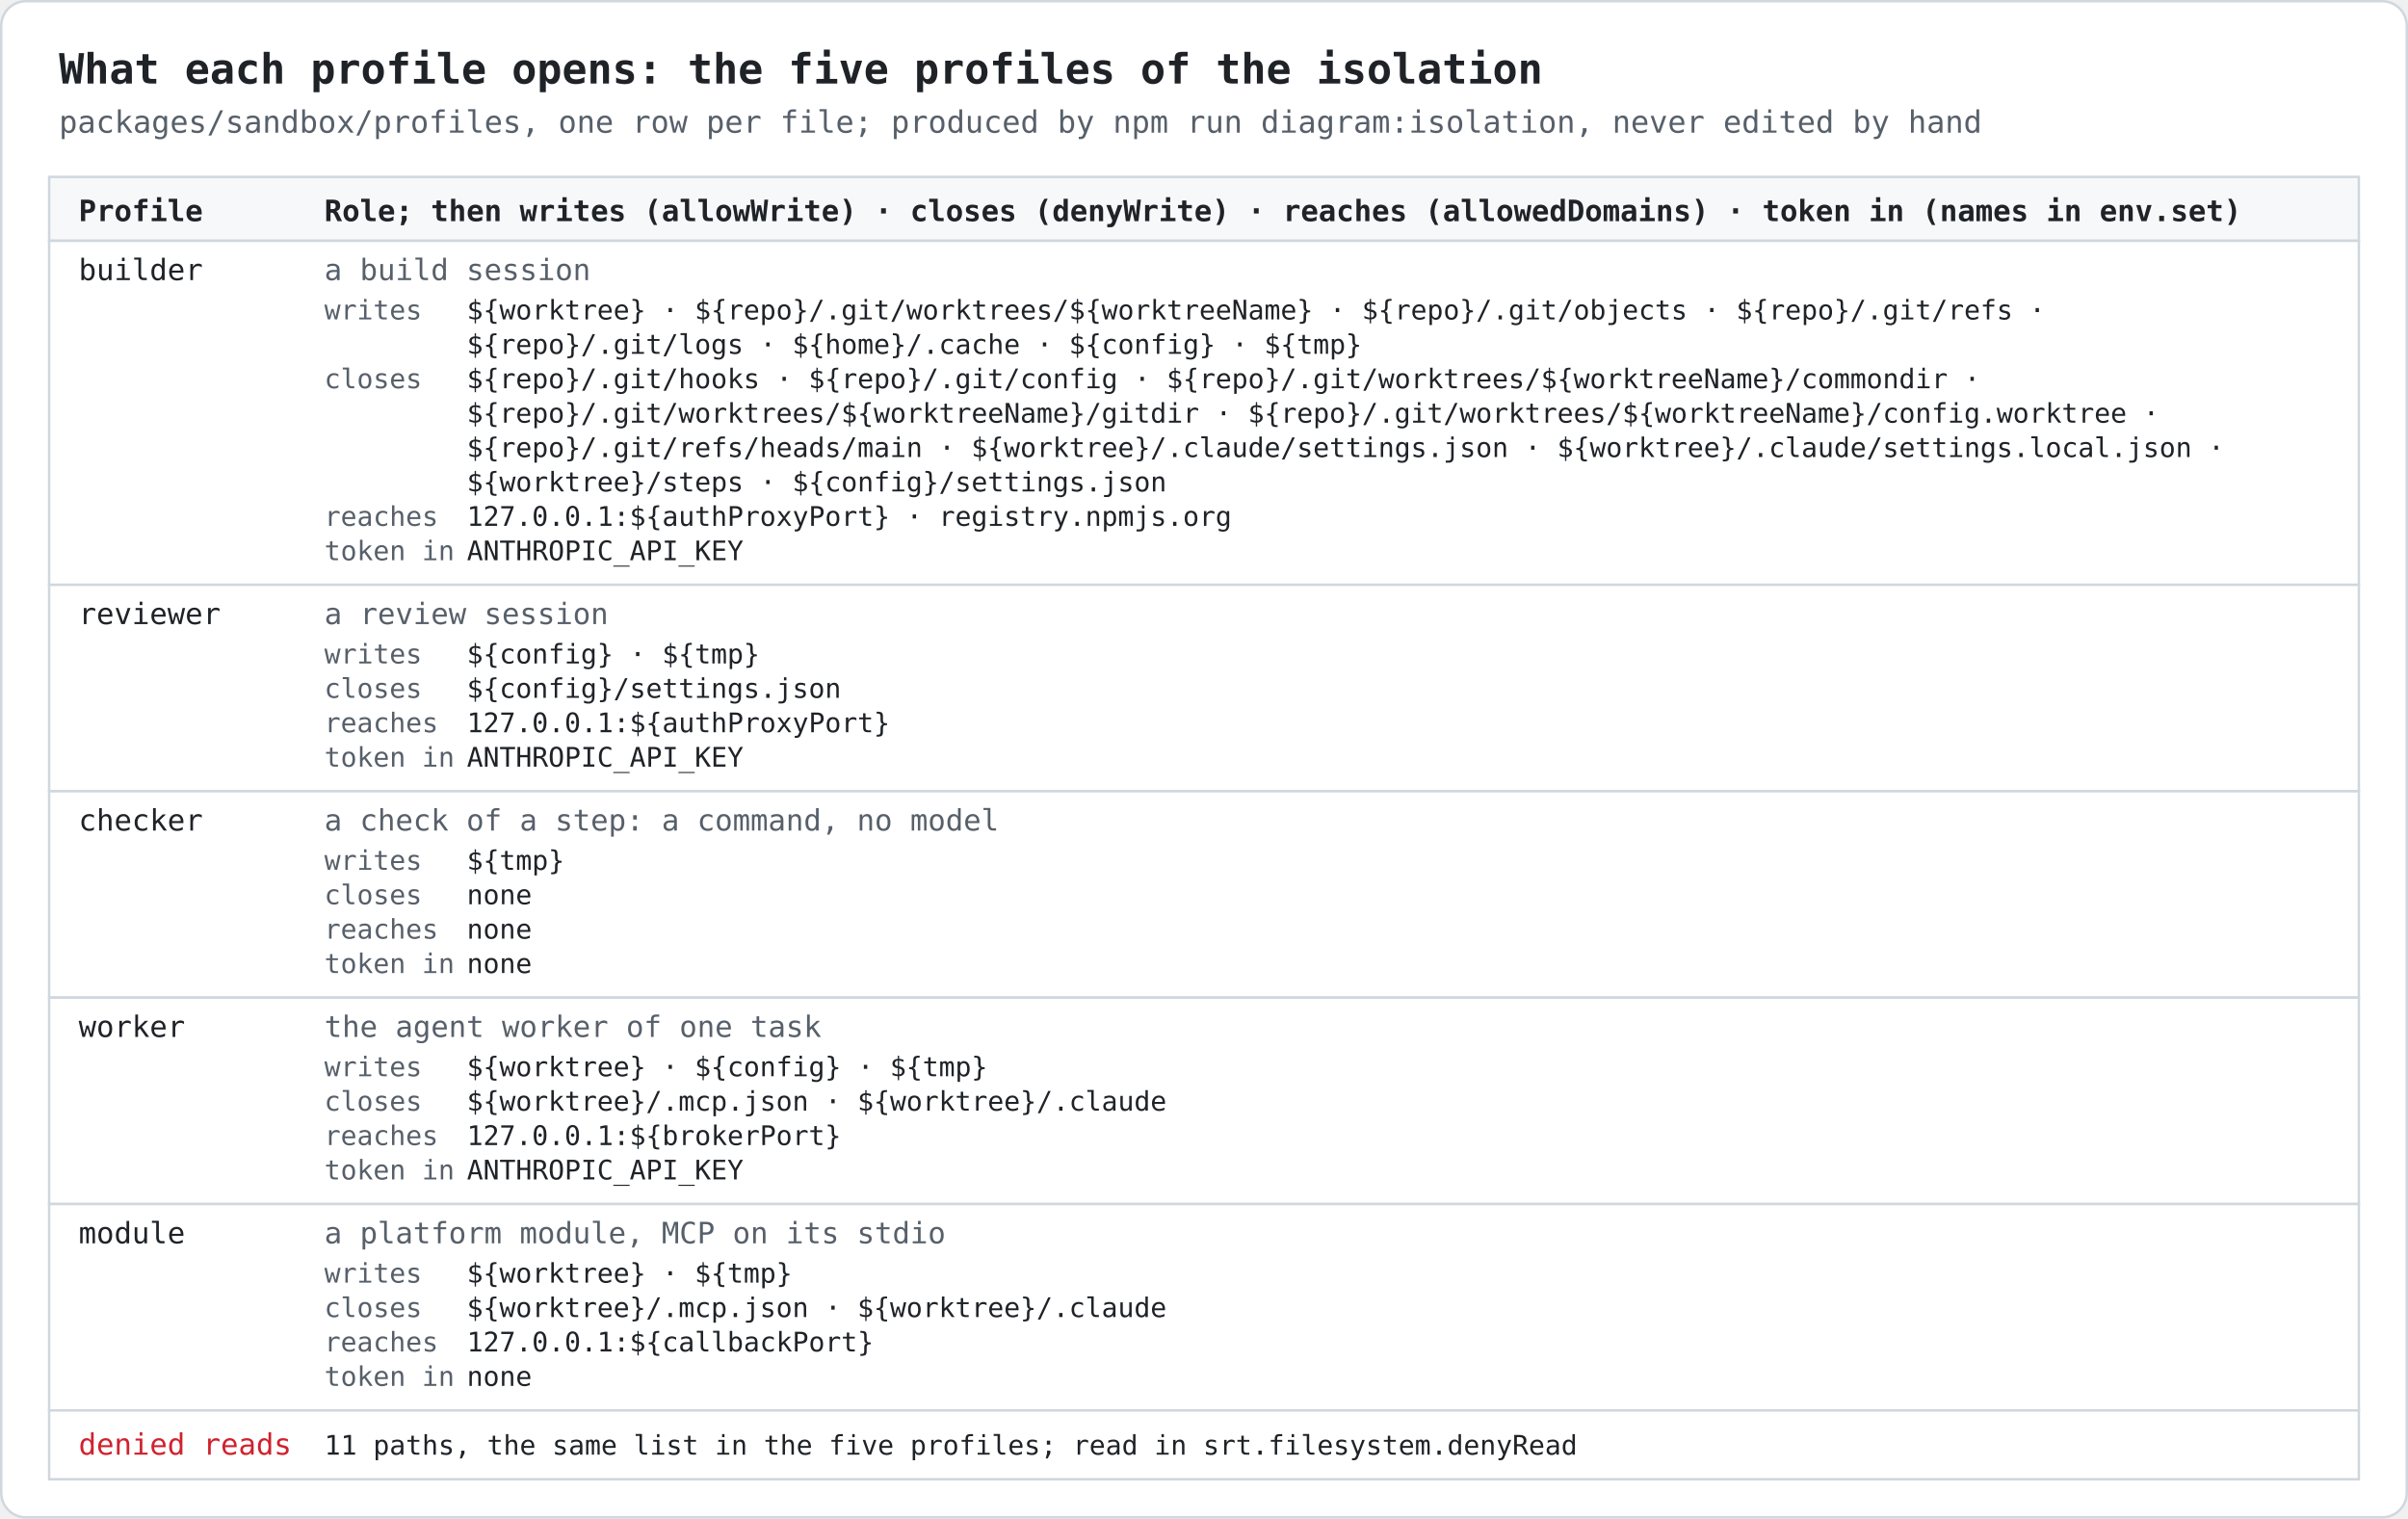
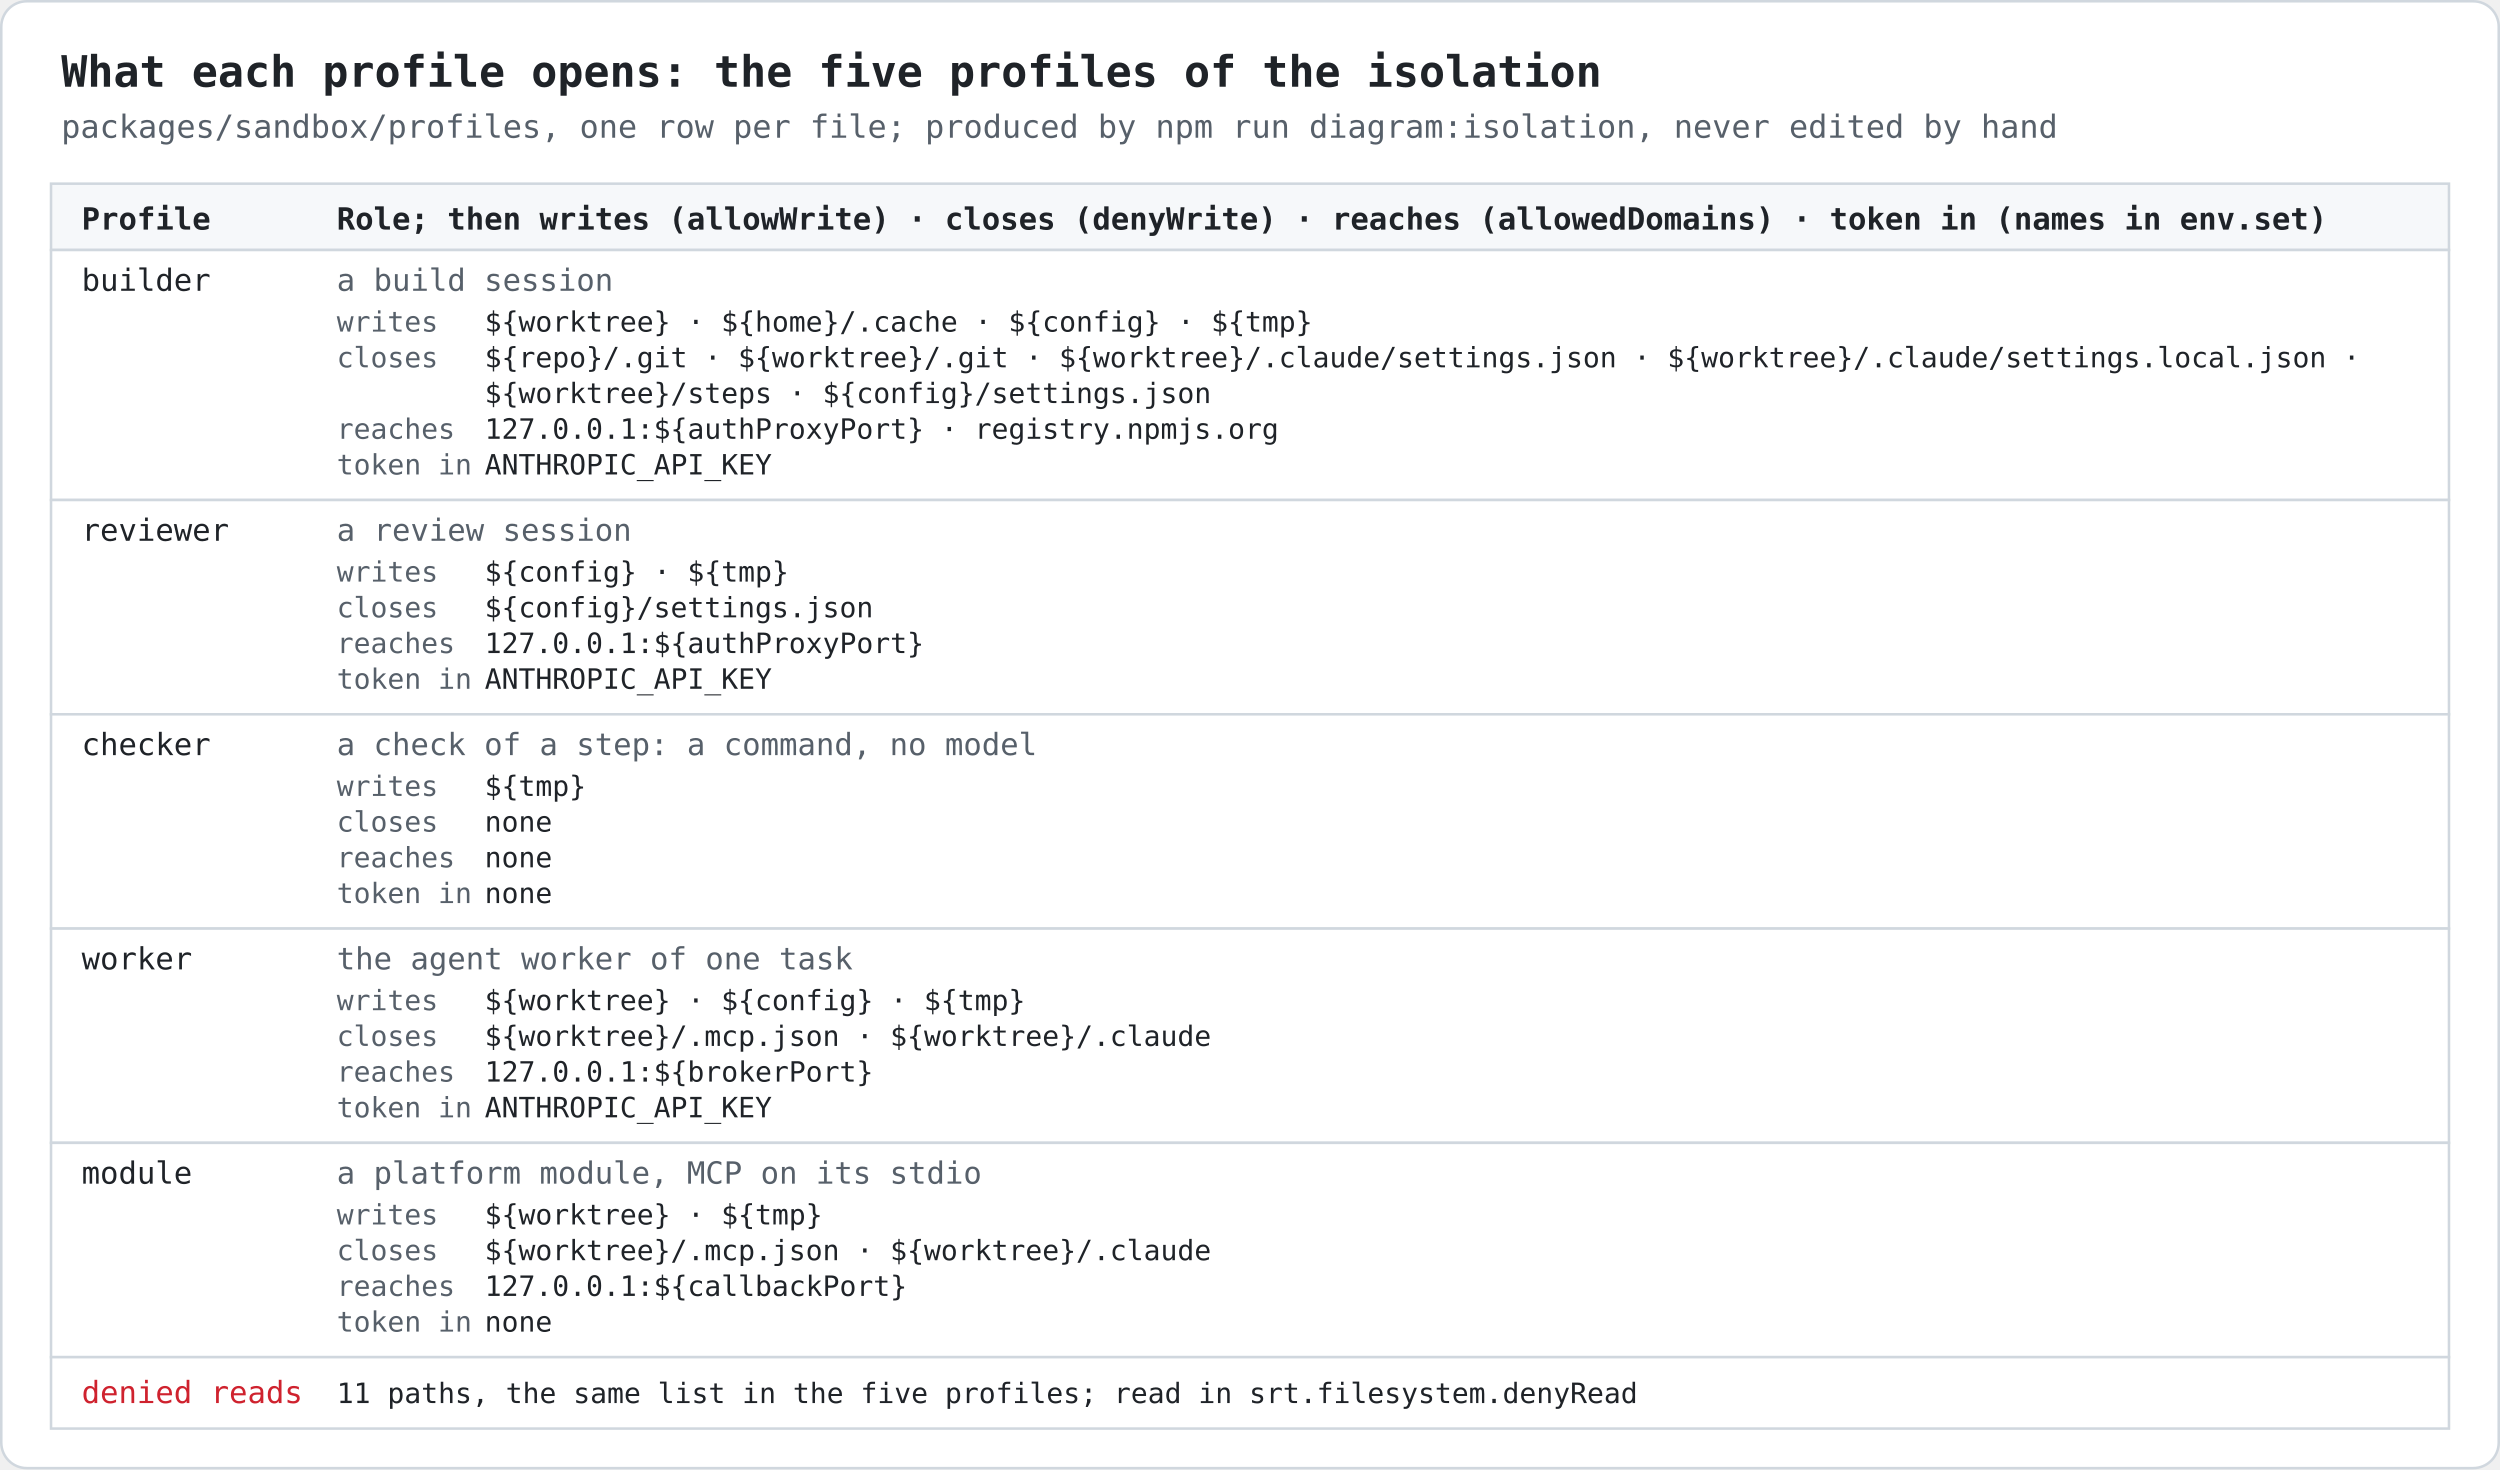
- <svg xmlns="http://www.w3.org/2000/svg" viewBox="0 0 980 618" width="980" height="618" role="img" aria-labelledby="t d" font-family="ui-monospace, 'SF Mono', Menlo, Consolas, 'DejaVu Sans Mono', monospace">
-   <rect x="0.5" y="0.5" width="979" height="617" rx="10" fill="#ffffff" stroke="#d0d7de" />
+ <svg xmlns="http://www.w3.org/2000/svg" viewBox="0 0 980 576" width="980" height="576" role="img" aria-labelledby="t d" font-family="ui-monospace, 'SF Mono', Menlo, Consolas, 'DejaVu Sans Mono', monospace">
+   <rect x="0.5" y="0.5" width="979" height="575" rx="10" fill="#ffffff" stroke="#d0d7de" />
  <text x="24" y="34" font-size="17" font-weight="600" fill="#1f2328">What each profile opens: the five profiles of the isolation</text>
  <text x="24" y="54" font-size="12.5" fill="#57606a">packages/sandbox/profiles, one row per file; produced by npm run diagram:isolation, never edited by hand</text>
  <g>
    <rect x="20" y="72" width="940" height="26" fill="#f6f8fa" stroke="#d0d7de" />
    <text x="32" y="90" font-size="12" font-weight="600" fill="#1f2328">Profile</text>
    <text x="132" y="90" font-size="12" font-weight="600" fill="#1f2328">Role; then writes (allowWrite) · closes (denyWrite) · reaches (allowedDomains) · token in (names in env.set)</text>
-     <rect x="20" y="98" width="940" height="140" fill="#ffffff" stroke="#d0d7de" />
+     <rect x="20" y="98" width="940" height="98" fill="#ffffff" stroke="#d0d7de" />
    <g id="profile-builder">
      <text x="32" y="114" font-size="12" fill="#1f2328">builder</text>
      <text x="132" y="114" font-size="12" fill="#57606a">a build session</text>
      <text x="132" y="130" font-size="11" fill="#57606a">writes</text>
      <text font-size="11" fill="#1f2328">
-         <tspan x="190" y="130">${worktree} · ${repo}/.git/worktrees/${worktreeName} · ${repo}/.git/objects · ${repo}/.git/refs ·</tspan>
-         <tspan x="190" y="144">${repo}/.git/logs · ${home}/.cache · ${config} · ${tmp}</tspan>
+         <tspan x="190" y="130">${worktree} · ${home}/.cache · ${config} · ${tmp}</tspan>
      </text>
-       <text x="132" y="158" font-size="11" fill="#57606a">closes</text>
+       <text x="132" y="144" font-size="11" fill="#57606a">closes</text>
      <text font-size="11" fill="#1f2328">
-         <tspan x="190" y="158">${repo}/.git/hooks · ${repo}/.git/config · ${repo}/.git/worktrees/${worktreeName}/commondir ·</tspan>
-         <tspan x="190" y="172">${repo}/.git/worktrees/${worktreeName}/gitdir · ${repo}/.git/worktrees/${worktreeName}/config.worktree ·</tspan>
-         <tspan x="190" y="186">${repo}/.git/refs/heads/main · ${worktree}/.claude/settings.json · ${worktree}/.claude/settings.local.json ·</tspan>
-         <tspan x="190" y="200">${worktree}/steps · ${config}/settings.json</tspan>
+         <tspan x="190" y="144">${repo}/.git · ${worktree}/.git · ${worktree}/.claude/settings.json · ${worktree}/.claude/settings.local.json ·</tspan>
+         <tspan x="190" y="158">${worktree}/steps · ${config}/settings.json</tspan>
      </text>
-       <text x="132" y="214" font-size="11" fill="#57606a">reaches</text>
+       <text x="132" y="172" font-size="11" fill="#57606a">reaches</text>
      <text font-size="11" fill="#1f2328">
-         <tspan x="190" y="214">127.0.0.1:${authProxyPort} · registry.npmjs.org</tspan>
+         <tspan x="190" y="172">127.0.0.1:${authProxyPort} · registry.npmjs.org</tspan>
      </text>
-       <text x="132" y="228" font-size="11" fill="#57606a">token in</text>
+       <text x="132" y="186" font-size="11" fill="#57606a">token in</text>
      <text font-size="11" fill="#1f2328">
-         <tspan x="190" y="228">ANTHROPIC_API_KEY</tspan>
+         <tspan x="190" y="186">ANTHROPIC_API_KEY</tspan>
      </text>
    </g>
-     <rect x="20" y="238" width="940" height="84" fill="#ffffff" stroke="#d0d7de" />
+     <rect x="20" y="196" width="940" height="84" fill="#ffffff" stroke="#d0d7de" />
    <g id="profile-reviewer">
-       <text x="32" y="254" font-size="12" fill="#1f2328">reviewer</text>
-       <text x="132" y="254" font-size="12" fill="#57606a">a review session</text>
-       <text x="132" y="270" font-size="11" fill="#57606a">writes</text>
+       <text x="32" y="212" font-size="12" fill="#1f2328">reviewer</text>
+       <text x="132" y="212" font-size="12" fill="#57606a">a review session</text>
+       <text x="132" y="228" font-size="11" fill="#57606a">writes</text>
      <text font-size="11" fill="#1f2328">
-         <tspan x="190" y="270">${config} · ${tmp}</tspan>
+         <tspan x="190" y="228">${config} · ${tmp}</tspan>
      </text>
-       <text x="132" y="284" font-size="11" fill="#57606a">closes</text>
+       <text x="132" y="242" font-size="11" fill="#57606a">closes</text>
      <text font-size="11" fill="#1f2328">
-         <tspan x="190" y="284">${config}/settings.json</tspan>
+         <tspan x="190" y="242">${config}/settings.json</tspan>
      </text>
-       <text x="132" y="298" font-size="11" fill="#57606a">reaches</text>
+       <text x="132" y="256" font-size="11" fill="#57606a">reaches</text>
      <text font-size="11" fill="#1f2328">
-         <tspan x="190" y="298">127.0.0.1:${authProxyPort}</tspan>
+         <tspan x="190" y="256">127.0.0.1:${authProxyPort}</tspan>
      </text>
-       <text x="132" y="312" font-size="11" fill="#57606a">token in</text>
+       <text x="132" y="270" font-size="11" fill="#57606a">token in</text>
      <text font-size="11" fill="#1f2328">
-         <tspan x="190" y="312">ANTHROPIC_API_KEY</tspan>
+         <tspan x="190" y="270">ANTHROPIC_API_KEY</tspan>
      </text>
    </g>
-     <rect x="20" y="322" width="940" height="84" fill="#ffffff" stroke="#d0d7de" />
+     <rect x="20" y="280" width="940" height="84" fill="#ffffff" stroke="#d0d7de" />
    <g id="profile-checker">
-       <text x="32" y="338" font-size="12" fill="#1f2328">checker</text>
-       <text x="132" y="338" font-size="12" fill="#57606a">a check of a step: a command, no model</text>
-       <text x="132" y="354" font-size="11" fill="#57606a">writes</text>
+       <text x="32" y="296" font-size="12" fill="#1f2328">checker</text>
+       <text x="132" y="296" font-size="12" fill="#57606a">a check of a step: a command, no model</text>
+       <text x="132" y="312" font-size="11" fill="#57606a">writes</text>
      <text font-size="11" fill="#1f2328">
-         <tspan x="190" y="354">${tmp}</tspan>
+         <tspan x="190" y="312">${tmp}</tspan>
      </text>
-       <text x="132" y="368" font-size="11" fill="#57606a">closes</text>
+       <text x="132" y="326" font-size="11" fill="#57606a">closes</text>
      <text font-size="11" fill="#1f2328">
-         <tspan x="190" y="368">none</tspan>
+         <tspan x="190" y="326">none</tspan>
      </text>
-       <text x="132" y="382" font-size="11" fill="#57606a">reaches</text>
+       <text x="132" y="340" font-size="11" fill="#57606a">reaches</text>
      <text font-size="11" fill="#1f2328">
-         <tspan x="190" y="382">none</tspan>
+         <tspan x="190" y="340">none</tspan>
      </text>
-       <text x="132" y="396" font-size="11" fill="#57606a">token in</text>
+       <text x="132" y="354" font-size="11" fill="#57606a">token in</text>
      <text font-size="11" fill="#1f2328">
-         <tspan x="190" y="396">none</tspan>
+         <tspan x="190" y="354">none</tspan>
      </text>
    </g>
-     <rect x="20" y="406" width="940" height="84" fill="#ffffff" stroke="#d0d7de" />
+     <rect x="20" y="364" width="940" height="84" fill="#ffffff" stroke="#d0d7de" />
    <g id="profile-worker">
-       <text x="32" y="422" font-size="12" fill="#1f2328">worker</text>
-       <text x="132" y="422" font-size="12" fill="#57606a">the agent worker of one task</text>
-       <text x="132" y="438" font-size="11" fill="#57606a">writes</text>
+       <text x="32" y="380" font-size="12" fill="#1f2328">worker</text>
+       <text x="132" y="380" font-size="12" fill="#57606a">the agent worker of one task</text>
+       <text x="132" y="396" font-size="11" fill="#57606a">writes</text>
      <text font-size="11" fill="#1f2328">
-         <tspan x="190" y="438">${worktree} · ${config} · ${tmp}</tspan>
+         <tspan x="190" y="396">${worktree} · ${config} · ${tmp}</tspan>
      </text>
-       <text x="132" y="452" font-size="11" fill="#57606a">closes</text>
+       <text x="132" y="410" font-size="11" fill="#57606a">closes</text>
      <text font-size="11" fill="#1f2328">
-         <tspan x="190" y="452">${worktree}/.mcp.json · ${worktree}/.claude</tspan>
+         <tspan x="190" y="410">${worktree}/.mcp.json · ${worktree}/.claude</tspan>
      </text>
-       <text x="132" y="466" font-size="11" fill="#57606a">reaches</text>
+       <text x="132" y="424" font-size="11" fill="#57606a">reaches</text>
      <text font-size="11" fill="#1f2328">
-         <tspan x="190" y="466">127.0.0.1:${brokerPort}</tspan>
+         <tspan x="190" y="424">127.0.0.1:${brokerPort}</tspan>
      </text>
-       <text x="132" y="480" font-size="11" fill="#57606a">token in</text>
+       <text x="132" y="438" font-size="11" fill="#57606a">token in</text>
      <text font-size="11" fill="#1f2328">
-         <tspan x="190" y="480">ANTHROPIC_API_KEY</tspan>
+         <tspan x="190" y="438">ANTHROPIC_API_KEY</tspan>
      </text>
    </g>
-     <rect x="20" y="490" width="940" height="84" fill="#ffffff" stroke="#d0d7de" />
+     <rect x="20" y="448" width="940" height="84" fill="#ffffff" stroke="#d0d7de" />
    <g id="profile-module">
-       <text x="32" y="506" font-size="12" fill="#1f2328">module</text>
-       <text x="132" y="506" font-size="12" fill="#57606a">a platform module, MCP on its stdio</text>
-       <text x="132" y="522" font-size="11" fill="#57606a">writes</text>
+       <text x="32" y="464" font-size="12" fill="#1f2328">module</text>
+       <text x="132" y="464" font-size="12" fill="#57606a">a platform module, MCP on its stdio</text>
+       <text x="132" y="480" font-size="11" fill="#57606a">writes</text>
      <text font-size="11" fill="#1f2328">
-         <tspan x="190" y="522">${worktree} · ${tmp}</tspan>
+         <tspan x="190" y="480">${worktree} · ${tmp}</tspan>
      </text>
-       <text x="132" y="536" font-size="11" fill="#57606a">closes</text>
+       <text x="132" y="494" font-size="11" fill="#57606a">closes</text>
      <text font-size="11" fill="#1f2328">
-         <tspan x="190" y="536">${worktree}/.mcp.json · ${worktree}/.claude</tspan>
+         <tspan x="190" y="494">${worktree}/.mcp.json · ${worktree}/.claude</tspan>
      </text>
-       <text x="132" y="550" font-size="11" fill="#57606a">reaches</text>
+       <text x="132" y="508" font-size="11" fill="#57606a">reaches</text>
      <text font-size="11" fill="#1f2328">
-         <tspan x="190" y="550">127.0.0.1:${callbackPort}</tspan>
+         <tspan x="190" y="508">127.0.0.1:${callbackPort}</tspan>
      </text>
-       <text x="132" y="564" font-size="11" fill="#57606a">token in</text>
+       <text x="132" y="522" font-size="11" fill="#57606a">token in</text>
      <text font-size="11" fill="#1f2328">
-         <tspan x="190" y="564">none</tspan>
+         <tspan x="190" y="522">none</tspan>
      </text>
    </g>
-     <rect x="20" y="574" width="940" height="28" fill="#ffffff" stroke="#d0d7de" />
+     <rect x="20" y="532" width="940" height="28" fill="#ffffff" stroke="#d0d7de" />
    <g id="denied-read">
-       <text x="32" y="592" font-size="12" fill="#cf222e">denied reads</text>
-       <text x="132" y="592" font-size="11" fill="#1f2328">11 paths, the same list in the five profiles; read in srt.filesystem.denyRead</text>
+       <text x="32" y="550" font-size="12" fill="#cf222e">denied reads</text>
+       <text x="132" y="550" font-size="11" fill="#1f2328">11 paths, the same list in the five profiles; read in srt.filesystem.denyRead</text>
    </g>
  </g>
</svg>
